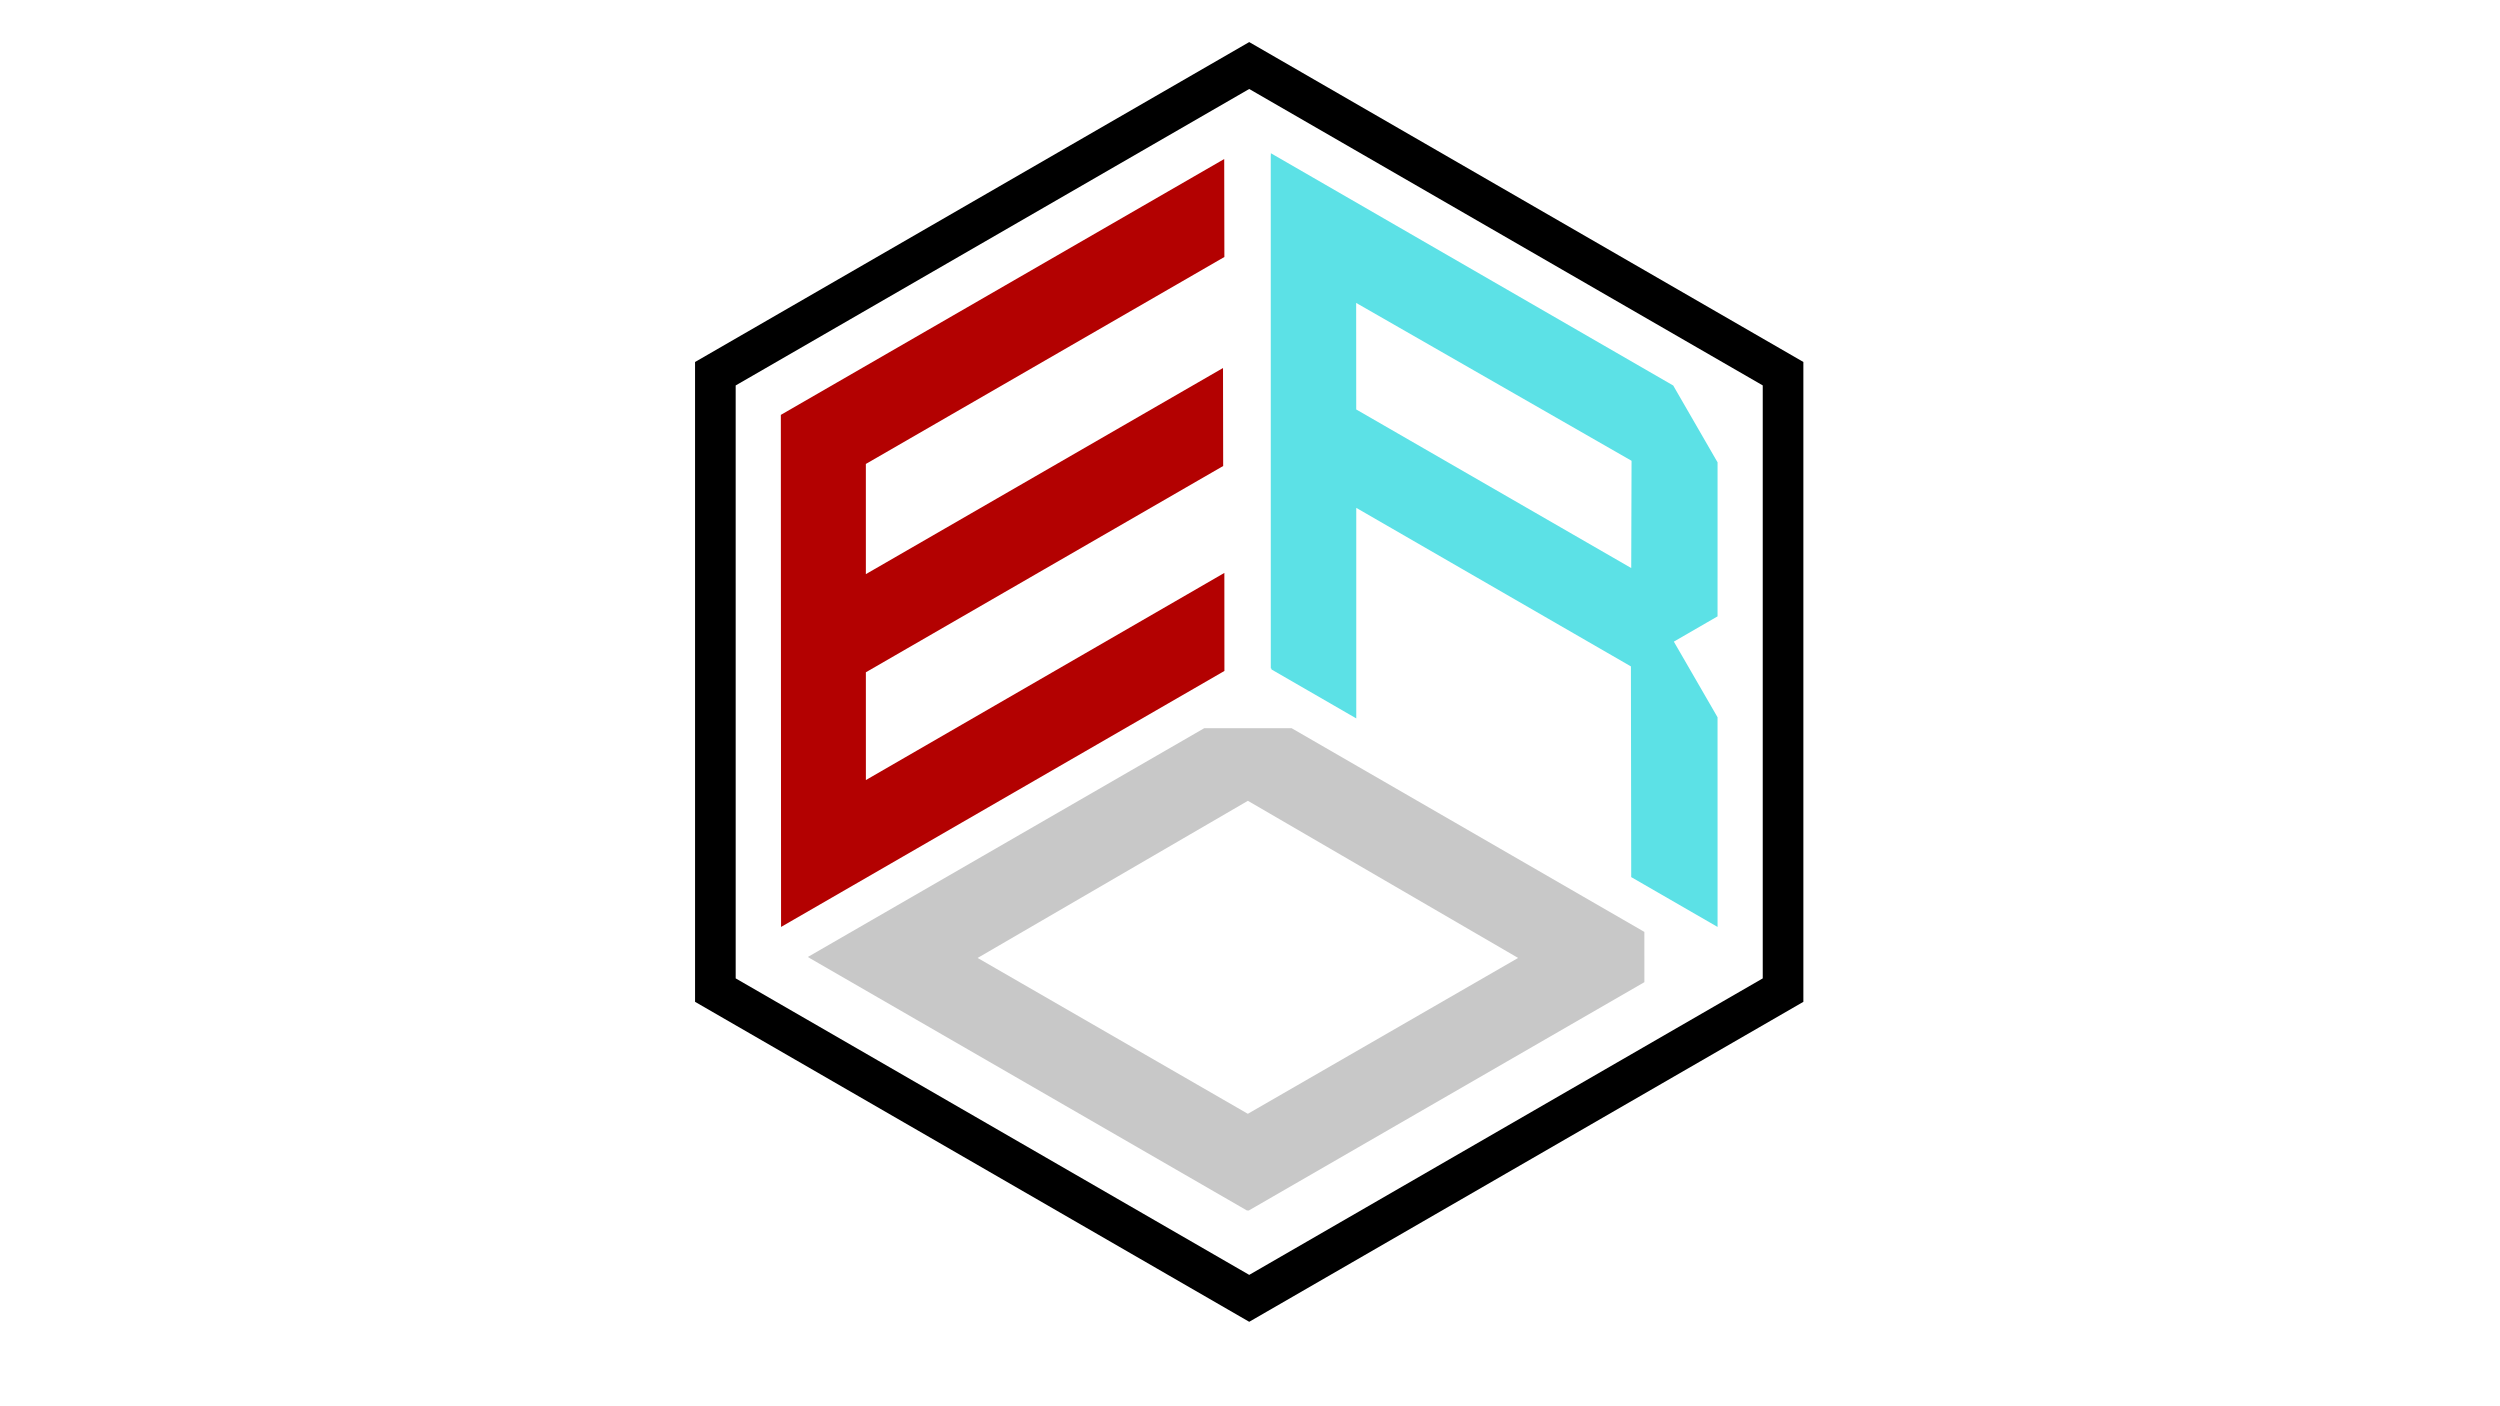
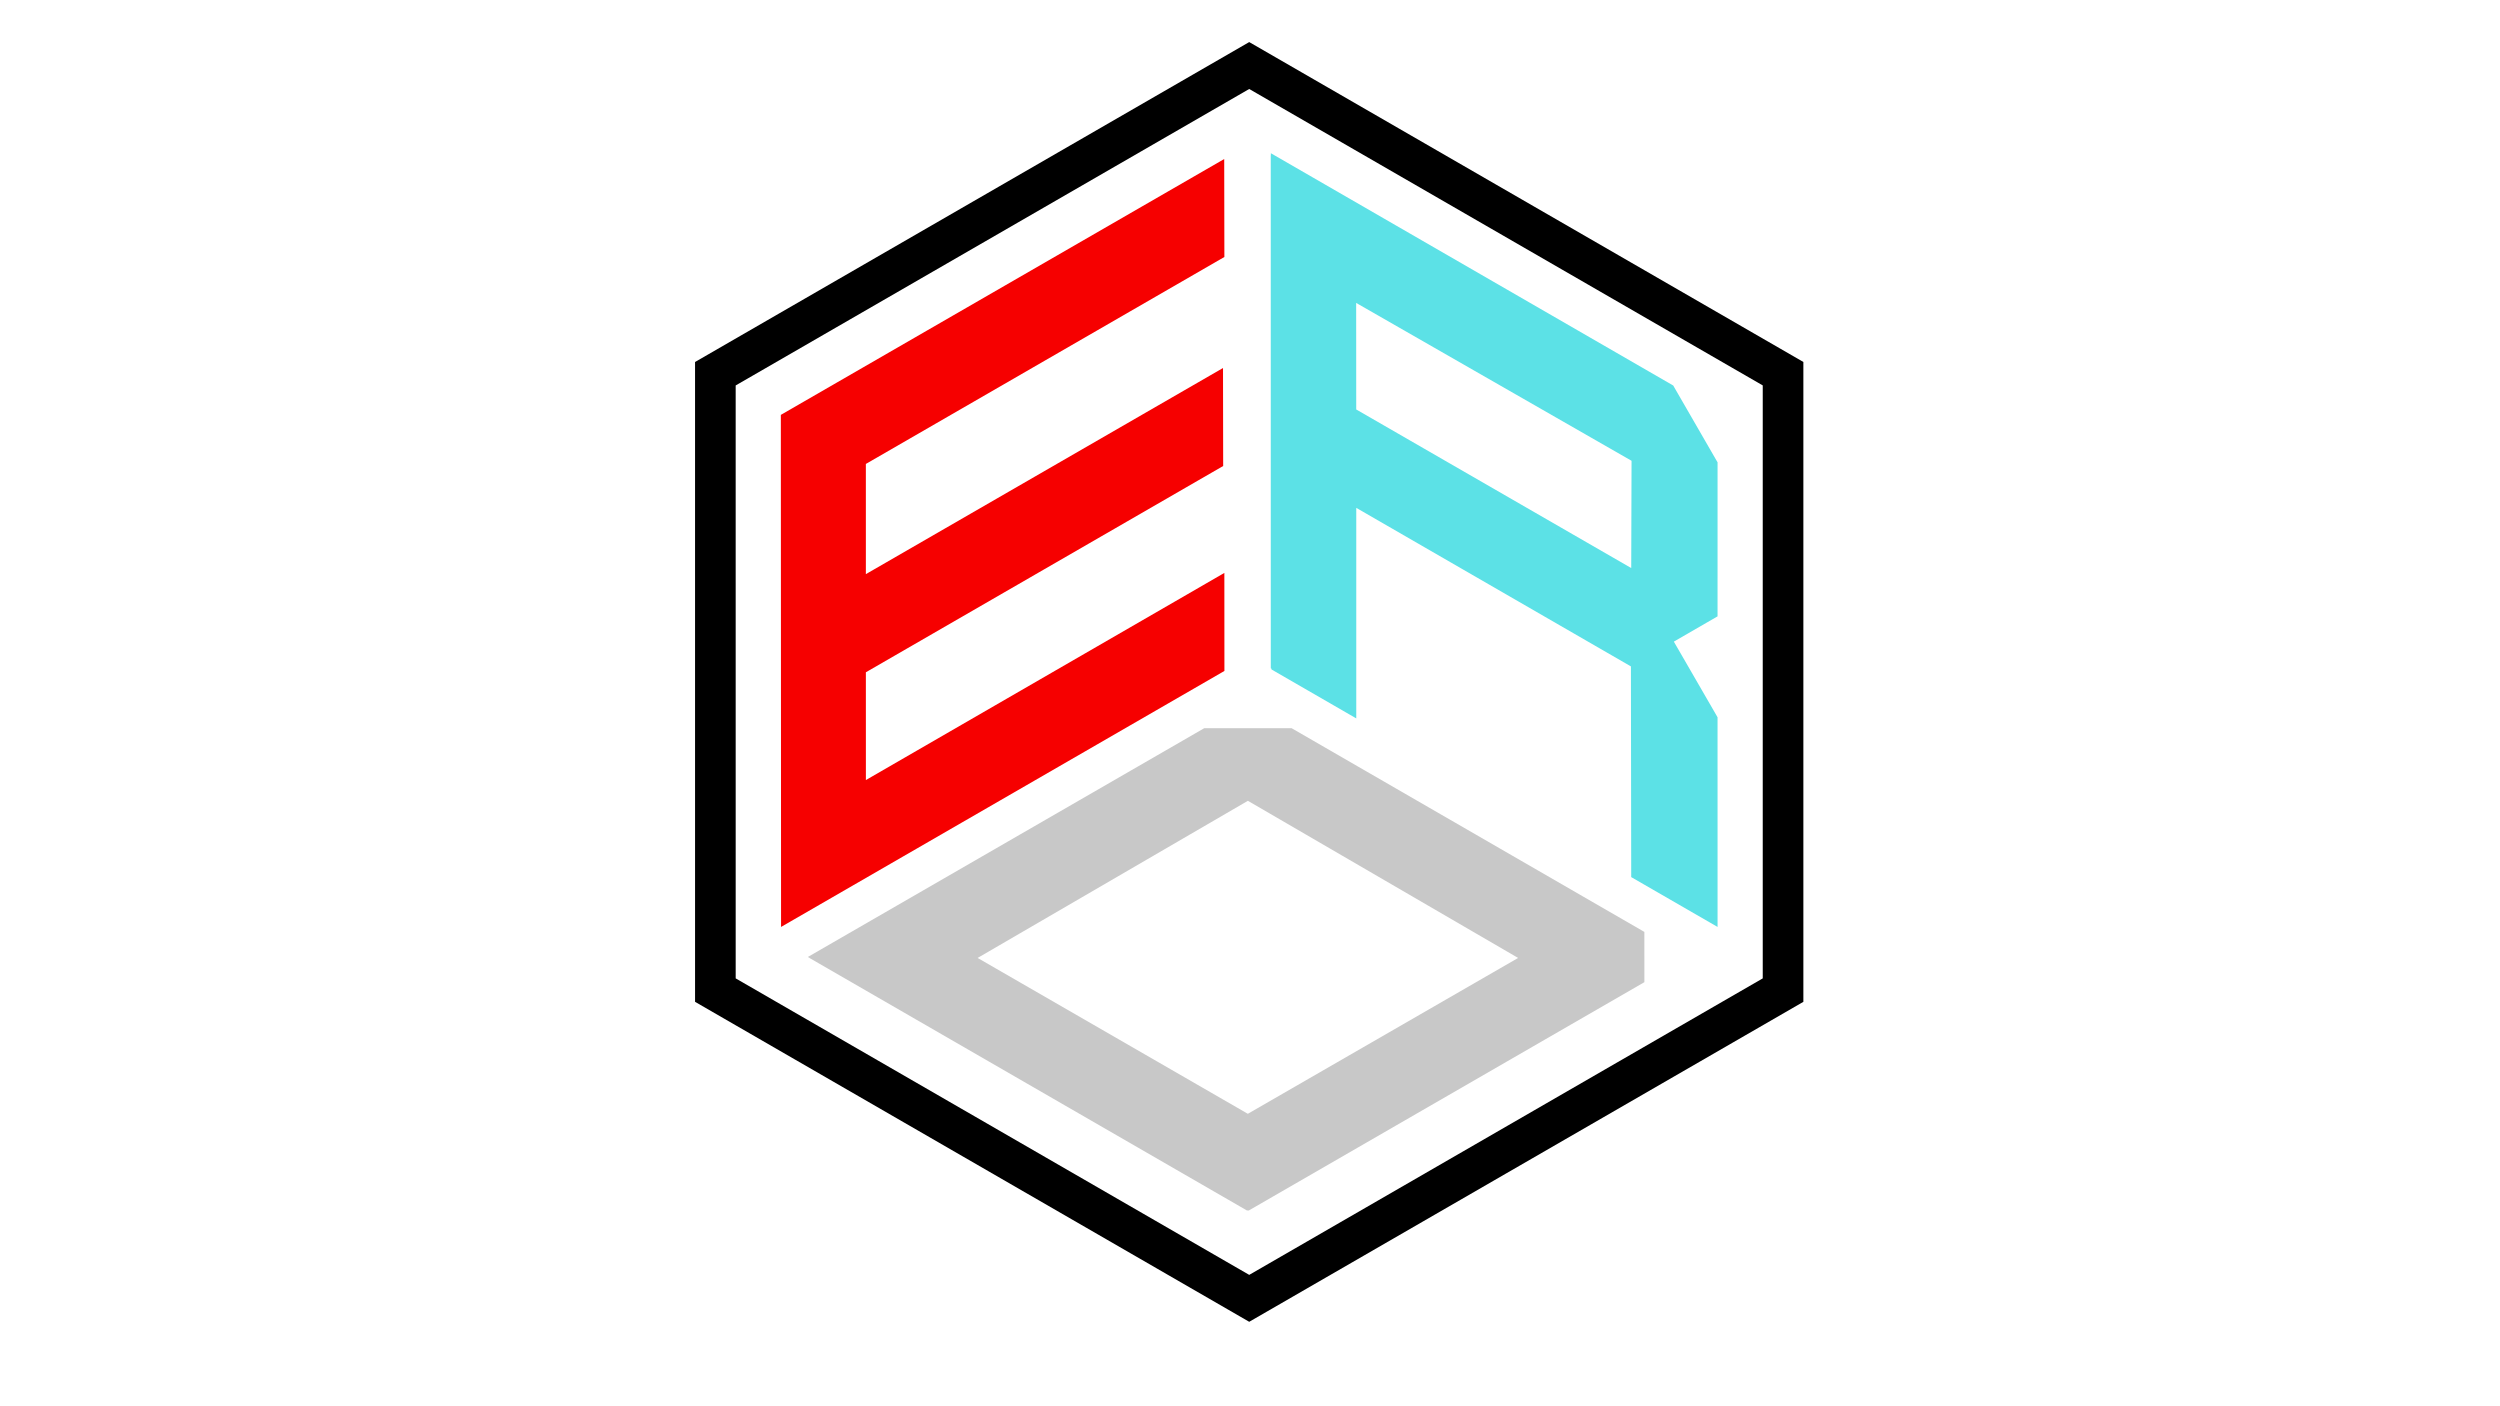
<svg xmlns="http://www.w3.org/2000/svg" width="1366" zoomAndPan="magnify" viewBox="0 0 1024.5 576" height="768" preserveAspectRatio="xMidYMid meet" version="1.2">
  <defs>
-     <clipPath id="eab1b8eead">
+     <clipPath id="3c96996050">
      <path d="M 284.785 17.242 L 739.062 17.242 L 739.062 541.984 L 284.785 541.984 Z M 284.785 17.242 " />
    </clipPath>
  </defs>
-   <g id="23e2a351d4">
-     <g clip-rule="nonzero" clip-path="url(#eab1b8eead)">
+   <g id="bb44786842">
+     <g clip-rule="nonzero" clip-path="url(#3c96996050)">
      <path style=" stroke:none;fill-rule:nonzero;fill:#000000;fill-opacity:1;" d="M 511.93 541.672 L 284.836 410.551 L 284.832 148.344 L 511.926 17.242 L 739.02 148.336 L 739.02 410.551 Z M 301.484 400.941 L 511.93 522.445 L 722.371 400.941 L 722.371 157.945 L 511.926 36.465 L 301.48 157.957 Z M 301.484 400.941 " />
    </g>
    <path style=" stroke:none;fill-rule:nonzero;fill:#c8c8c8;fill-opacity:1;" d="M 529.277 298.402 L 528.598 298.414 L 494.148 298.422 L 493.484 298.422 L 331.066 392.164 L 331.816 392.598 L 331.789 392.621 L 511.105 496.121 L 511.375 495.965 L 511.656 496.117 L 673.883 402.484 L 673.867 402.449 L 673.863 382.699 L 673.867 381.902 Z M 622.125 392.566 L 511.363 456.434 L 400.633 392.566 L 511.383 328.172 Z M 622.125 392.566 " />
-     <path style=" stroke:none;fill-rule:nonzero;fill:#b30101;fill-opacity:1;" d="M 501.684 65.168 L 501.75 105.312 L 354.828 190.125 L 354.832 233.32 L 354.828 235.285 L 501.191 150.812 L 501.258 190.965 L 354.832 275.5 L 354.84 319.668 L 501.742 234.785 L 501.766 274.957 L 320.078 379.859 L 319.988 170.016 Z M 501.684 65.168 " />
+     <path style=" stroke:none;fill-rule:nonzero;fill:#f60000;fill-opacity:1;" d="M 501.684 65.168 L 501.75 105.312 L 354.828 190.125 L 354.832 233.32 L 354.828 235.285 L 501.191 150.812 L 501.258 190.965 L 354.832 275.5 L 354.84 319.668 L 501.742 234.785 L 501.766 274.957 L 320.078 379.859 L 319.988 170.016 Z M 501.684 65.168 " />
    <path style=" stroke:none;fill-rule:nonzero;fill:#5ce1e6;fill-opacity:1;" d="M 685.688 157.988 L 520.797 62.789 L 520.789 63.652 L 520.754 63.641 L 520.77 273.863 L 521.055 274.027 L 521.055 274.344 L 555.797 294.398 L 555.797 208.121 L 668.348 273.094 L 668.473 359.438 L 703.859 379.859 L 703.852 293.957 L 703.293 292.969 L 685.941 262.938 L 703.371 252.859 L 703.852 252.59 L 703.859 189.457 L 703.512 188.875 L 686.027 158.582 Z M 668.477 232.785 L 555.781 167.797 L 555.758 124.137 L 668.609 188.832 Z M 668.477 232.785 " />
  </g>
</svg>
